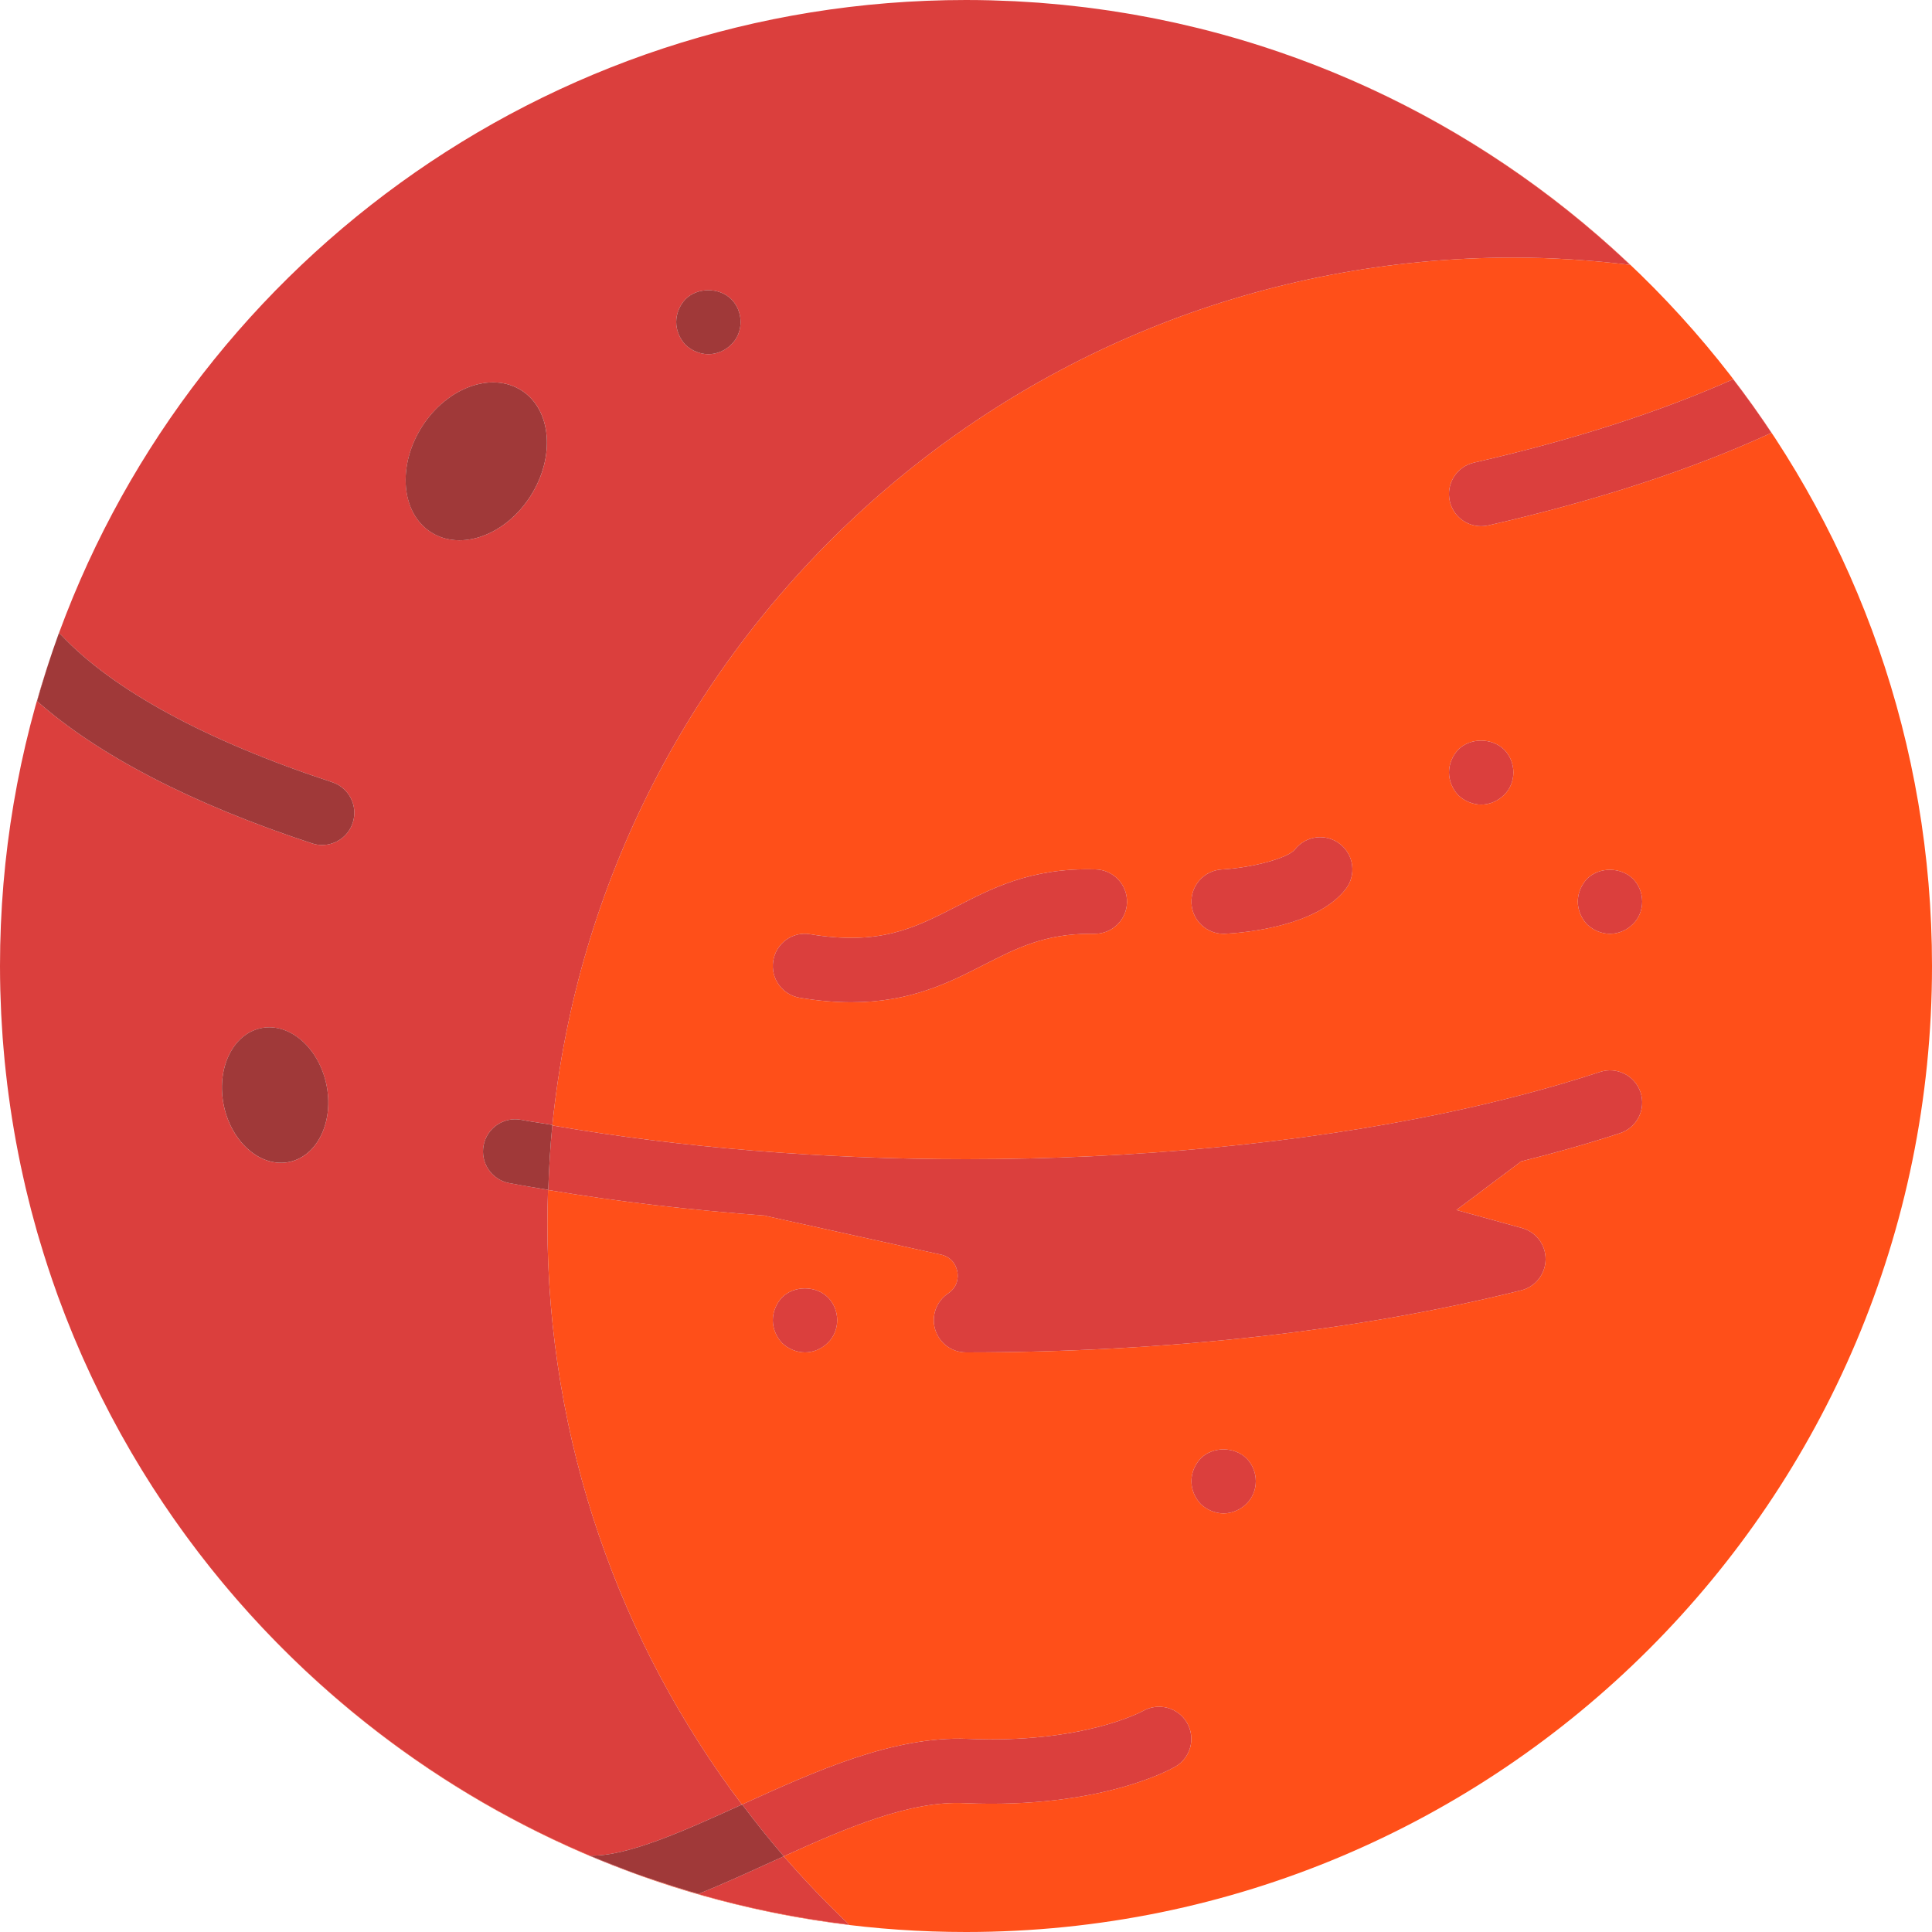
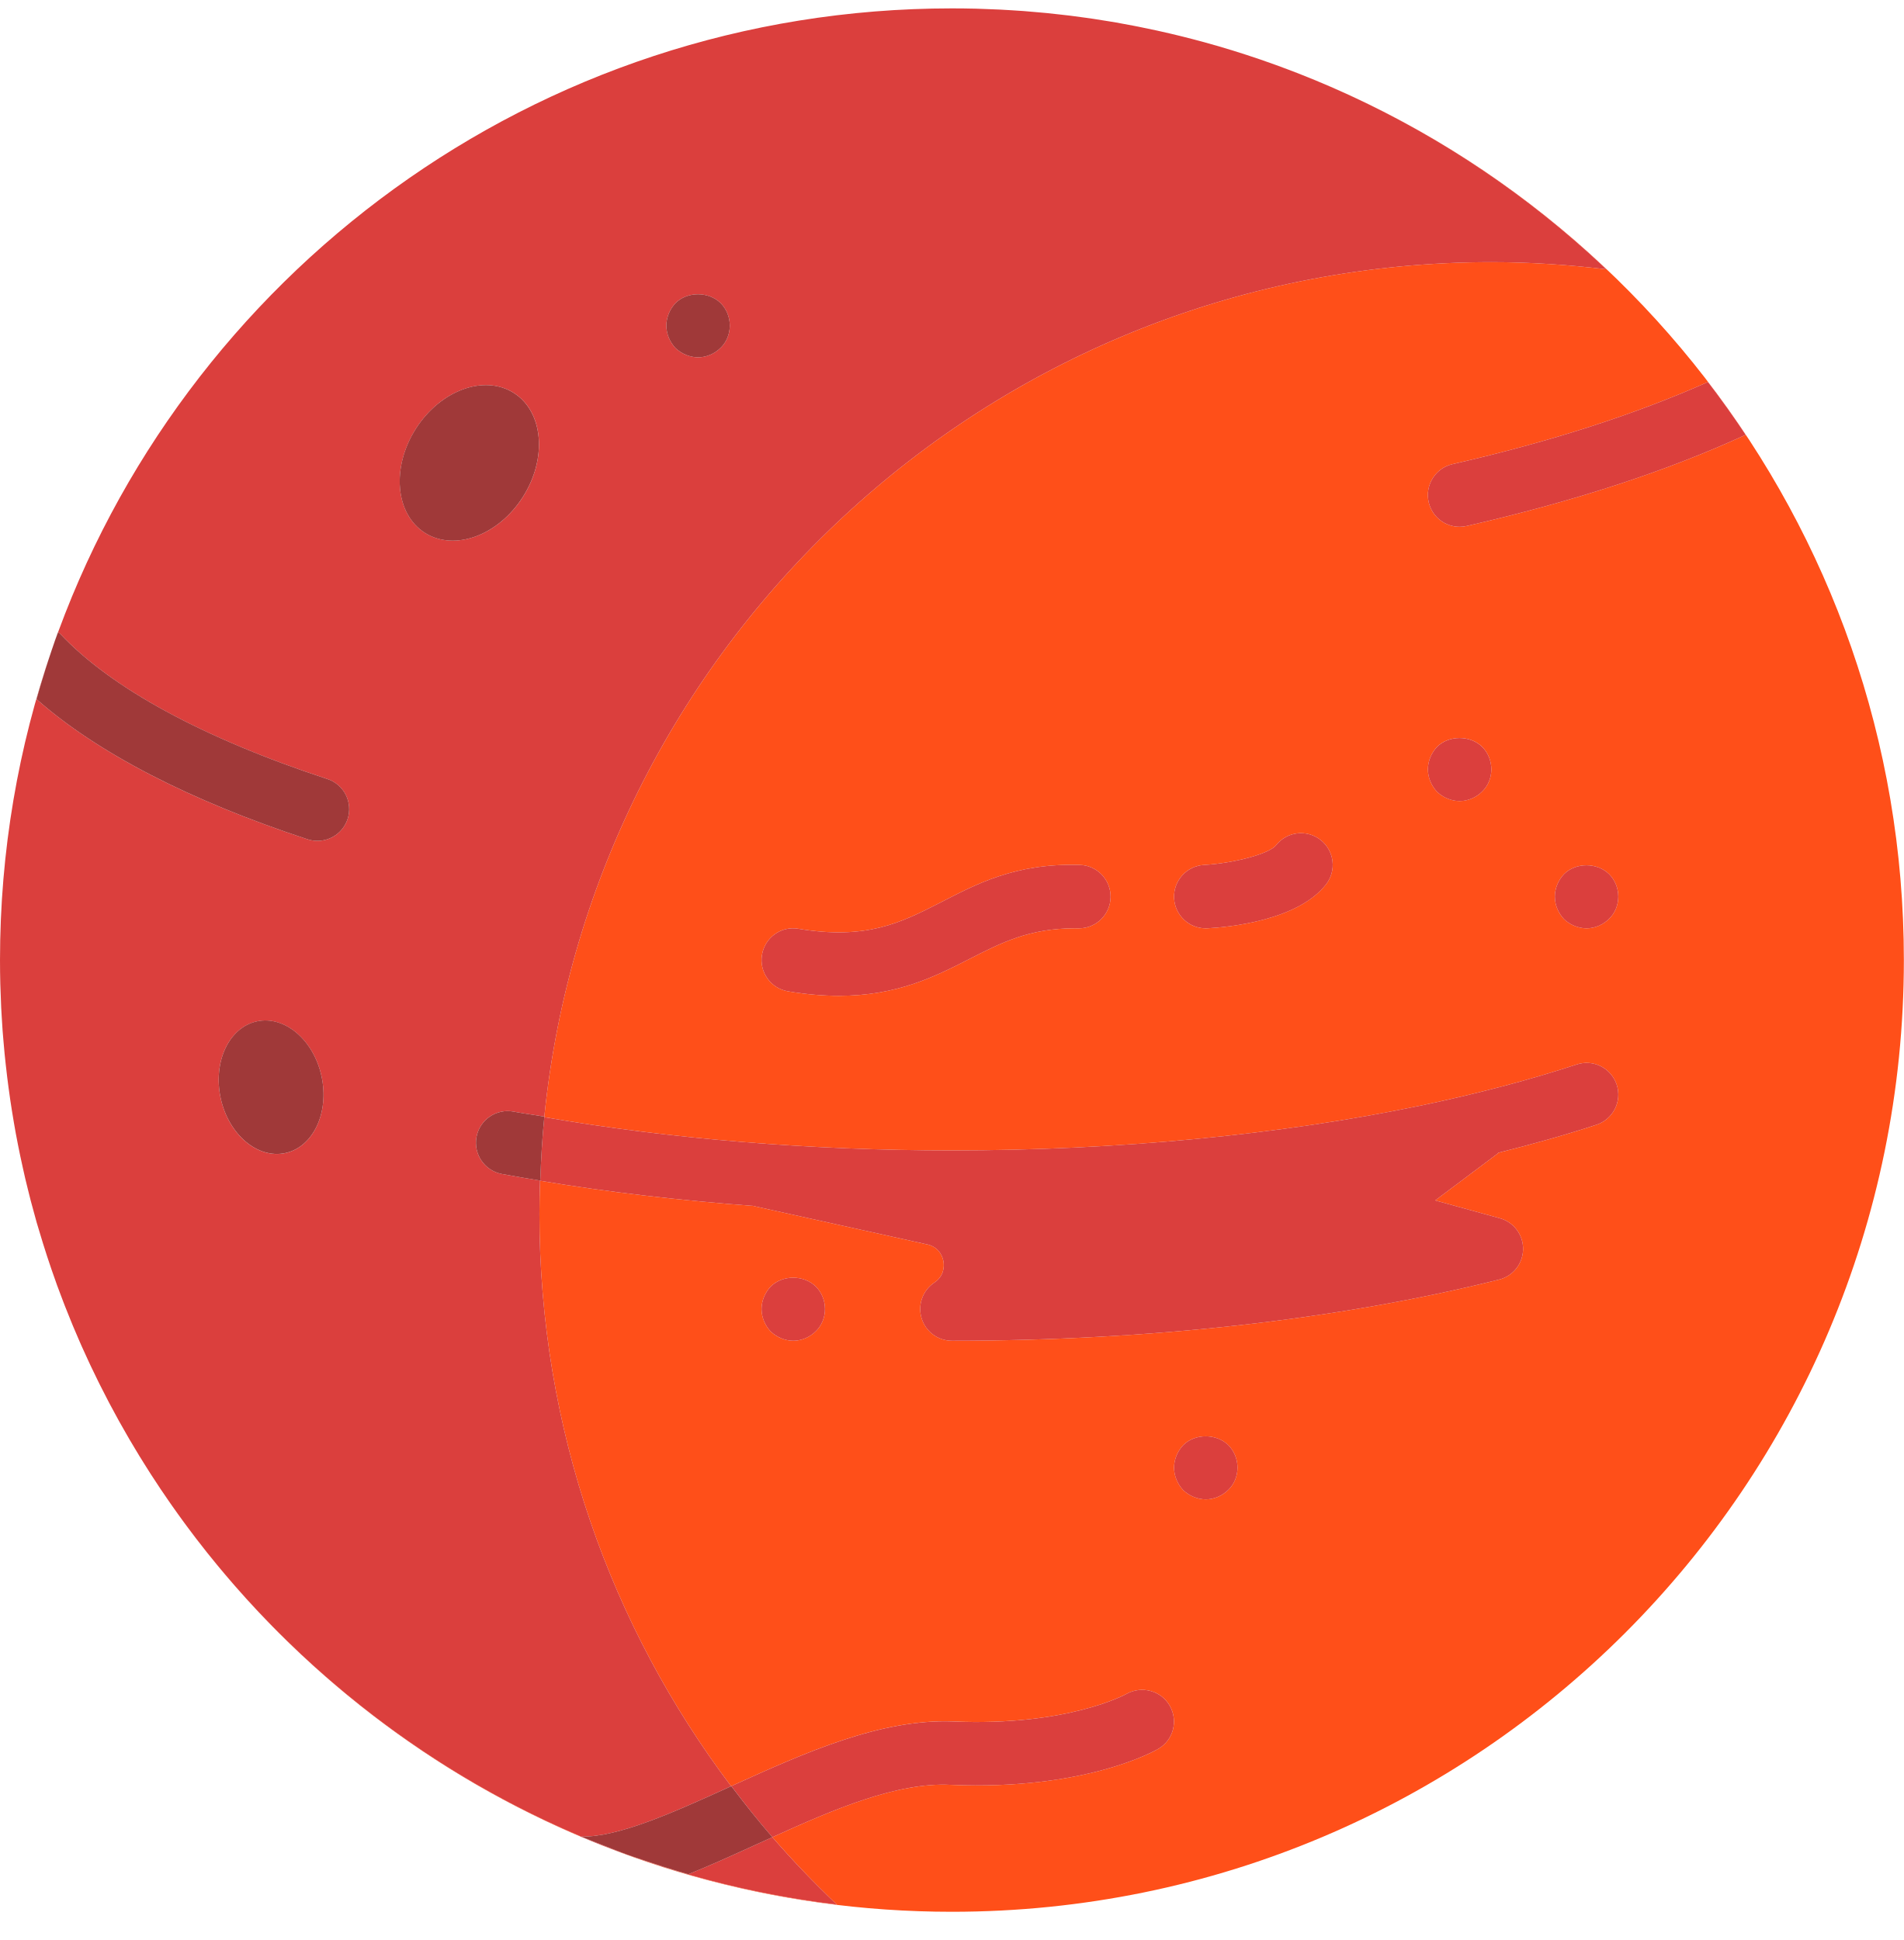
- <svg xmlns="http://www.w3.org/2000/svg" version="1.1" id="Capa_1" x="0px" y="0px" viewBox="0 0 480 480" style="enable-background:new 0 0 480 480;" xml:space="preserve">
-   <g>
-     <path style="fill:#FF4F19;" d="M24.746,346.221c-0.636-1.286-1.262-2.579-1.876-3.878C23.483,343.643,24.11,344.935,24.746,346.221   z" />
-     <path style="fill:#FF4F19;" d="M22.327,341.18c-0.588-1.263-1.168-2.53-1.735-3.804C21.158,338.651,21.739,339.917,22.327,341.18z" />
-     <path style="fill:#FF4F19;" d="M20.031,336.094c-0.549-1.254-1.093-2.512-1.621-3.777   C18.938,333.582,19.482,334.839,20.031,336.094z" />
-     <path style="fill:#FF4F19;" d="M17.864,330.98c-0.519-1.265-1.035-2.533-1.533-3.809C16.829,328.448,17.345,329.715,17.864,330.98z   " />
-     <path style="fill:#FF4F19;" d="M303.561,8.525c38.557,10.583,73.23,30.554,101.437,57.281C395.485,64.659,385.822,64,376,64   c-124.27,0-226.479,94.448-238.762,215.477h0c-0.003,0.032-0.006,0.065-0.009,0.097c-0.001,0.014-0.002,0.028-0.004,0.042   C168.915,285.105,204.253,288,240,288c41.859,0,82.789-3.922,118.367-11.344c14.039-2.938,27.203-6.406,39.141-10.328   c4.195-1.391,8.711,0.906,10.094,5.109c1.375,4.195-0.906,8.711-5.109,10.094c-7.778,2.554-16.087,4.897-24.746,7.059   c-0.101,0.083-0.148,0.205-0.254,0.285l-15.656,11.742l16.289,4.492c3.508,0.969,5.922,4.172,5.875,7.805   c-0.047,3.641-2.531,6.789-6.063,7.664C337.57,330.672,289.867,336,240,336c-3.523,0-6.633-2.305-7.656-5.68   s0.289-7.023,3.219-8.977c2.563-1.711,2.469-4.25,2.313-5.258c-0.156-1.016-0.844-3.469-3.813-4.313l-43.789-9.68   c-0.065-0.015-0.112-0.062-0.177-0.078c-18.638-1.396-36.801-3.486-53.936-6.363c-0.095,2.772-0.16,5.552-0.16,8.348   c0,54.205,18.011,104.173,48.33,144.339c18.574-8.458,37.683-17.042,56.006-16.331c28.82,1.266,43.547-6.867,43.688-6.953   c3.828-2.133,8.711-0.82,10.891,2.984c2.18,3.813,0.914,8.656-2.883,10.867c-0.734,0.438-18.305,10.547-52.367,9.086   c-13.441-0.686-29.28,6.086-44.936,13.195c0,0,0.001,0.001,0.002,0.002c-0.001,0.001-0.002,0.001-0.004,0.002   c5.148,5.928,10.579,11.605,16.276,17.003c-12.859-1.55-25.402-4.12-37.553-7.619c-0.001,0-0.003,0.001-0.004,0.002   c-0.035-0.01-0.07-0.022-0.105-0.032c-2.008-0.579-4.005-1.186-5.992-1.816c-1.236-0.389-2.461-0.801-3.688-1.208   c-0.474-0.159-0.949-0.314-1.421-0.475c-5.38-1.822-10.685-3.803-15.878-6.005c0.055,0.002,0.115-0.003,0.171-0.002   c-49.475-20.934-90.472-57.971-116.398-104.552C71.109,430.151,149.727,480,240,480c132.548,0,240-107.452,240-240   C480,129.458,405.259,36.388,303.561,8.525z M272,232c-0.258,0.016-0.68-0.008-1.023-0.008c-11.43,0-18.469,3.594-26.594,7.742   c-8.633,4.406-18.18,9.281-32.875,9.281c-3.891,0-8.133-0.344-12.82-1.125c-4.359-0.727-7.305-4.852-6.578-9.203   c0.719-4.359,4.828-7.352,9.203-6.578c17.211,2.852,25.813-1.531,35.797-6.625c8.938-4.57,18.742-9.945,35.023-9.484   c4.414,0.07,7.938,3.711,7.867,8.133C279.93,228.5,276.359,232,272,232z M334.289,220.945c-7.18,9.141-24.672,10.766-29.859,11.047   C304.281,232,304.141,232,303.992,232c-4.219,0-7.742-3.297-7.977-7.563c-0.242-4.406,3.133-8.18,7.539-8.422   c7.672-0.438,16.492-2.844,18.156-4.961c2.727-3.469,7.75-4.086,11.234-1.344C336.414,212.437,337.023,217.469,334.289,220.945z    M205.68,333.601c-1.523,1.516-3.602,2.398-5.68,2.398s-4.164-0.883-5.68-2.32c-1.445-1.523-2.32-3.602-2.32-5.68   s0.875-4.164,2.32-5.68c2.961-2.961,8.32-2.961,11.359,0c1.516,1.516,2.32,3.602,2.32,5.68S207.195,332.156,205.68,333.601z    M309.679,373.601c-1.523,1.516-3.602,2.398-5.68,2.398c-2.078,0-4.164-0.883-5.68-2.32c-1.445-1.523-2.32-3.602-2.32-5.68   s0.875-4.164,2.32-5.68c2.961-2.961,8.32-2.961,11.359,0c1.516,1.516,2.32,3.602,2.32,5.68S311.195,372.156,309.679,373.601z    M373.679,197.502c-1.523,1.516-3.602,2.398-5.68,2.398s-4.164-0.883-5.68-2.32c-1.445-1.523-2.32-3.602-2.32-5.68   s0.875-4.164,2.32-5.68c2.961-2.961,8.32-2.961,11.359,0c1.516,1.516,2.32,3.602,2.32,5.68S375.195,196.057,373.679,197.502z    M405.679,229.601c-1.523,1.516-3.602,2.398-5.68,2.398s-4.164-0.883-5.68-2.32c-1.445-1.523-2.32-3.602-2.32-5.68   s0.875-4.164,2.32-5.68c2.961-2.961,8.32-2.961,11.359,0c1.516,1.516,2.32,3.602,2.32,5.68S407.195,228.156,405.679,229.601z    M369.773,130.531c-0.602,0.141-1.195,0.203-1.789,0.203c-3.648,0-6.945-2.508-7.789-6.219c-0.984-4.305,1.703-8.594,6.016-9.578   c24.808-5.672,46.328-12.667,64.396-20.713c3.315,4.328,6.492,8.763,9.511,13.315C420.515,116.577,396.919,124.331,369.773,130.531   z" />
-     <path style="fill:#FF4F19;" d="M27.283,351.207c-0.696-1.327-1.378-2.663-2.05-4.004C25.905,348.545,26.588,349.88,27.283,351.207z   " />
-     <path style="fill:#FF4F19;" d="M29.933,356.127c-0.771-1.391-1.525-2.791-2.269-4.198   C28.407,353.336,29.163,354.736,29.933,356.127z" />
-     <path style="fill:#FF4F19;" d="M2.998,277.952c-0.143-0.898-0.281-1.798-0.414-2.7C2.717,276.154,2.855,277.054,2.998,277.952z" />
-     <path style="fill:#FF4F19;" d="M275.665,2.641c1.355,0.202,2.703,0.423,4.05,0.648C278.367,3.065,277.019,2.843,275.665,2.641z" />
-     <path style="fill:#FF4F19;" d="M281.394,3.568c1.446,0.252,2.885,0.522,4.322,0.8C284.279,4.091,282.84,3.819,281.394,3.568z" />
-     <path style="fill:#FF4F19;" d="M0.435,254.289c-0.047-0.793-0.101-1.583-0.14-2.378C0.334,252.706,0.389,253.496,0.435,254.289z" />
-     <path style="fill:#FF4F19;" d="M0.146,247.974c-0.022-0.667-0.054-1.332-0.07-2.001C0.092,246.641,0.124,247.306,0.146,247.974z" />
-     <path style="fill:#FF4F19;" d="M269.87,1.849c1.265,0.157,2.523,0.334,3.782,0.511C272.393,2.183,271.135,2.006,269.87,1.849z" />
-     <path style="fill:#FF4F19;" d="M246.08,0.077c0.765,0.019,1.525,0.058,2.288,0.084C247.605,0.135,246.845,0.096,246.08,0.077z" />
-     <path style="fill:#FF4F19;" d="M252.11,0.303c0.956,0.048,1.907,0.116,2.86,0.175C254.017,0.42,253.067,0.351,252.11,0.303z" />
-     <path style="fill:#FF4F19;" d="M287.051,4.623c1.539,0.306,3.071,0.631,4.599,0.967C290.121,5.255,288.589,4.929,287.051,4.623z" />
-     <path style="fill:#FF4F19;" d="M292.635,5.805c1.633,0.366,3.259,0.75,4.879,1.149C295.894,6.556,294.269,6.17,292.635,5.805z" />
-     <path style="fill:#FF4F19;" d="M298.142,7.107c1.735,0.432,3.462,0.883,5.182,1.353C301.604,7.991,299.877,7.539,298.142,7.107z" />
-     <path style="fill:#FF4F19;" d="M2.149,272.147c-0.119-0.886-0.236-1.772-0.345-2.66C1.914,270.375,2.031,271.261,2.149,272.147z" />
-     <path style="fill:#FF4F19;" d="M1.438,266.279c-0.095-0.869-0.191-1.737-0.276-2.609C1.247,264.542,1.343,265.41,1.438,266.279z" />
-     <path style="fill:#FF4F19;" d="M0.866,260.34c-0.071-0.843-0.146-1.684-0.208-2.529C0.72,258.656,0.796,259.498,0.866,260.34z" />
-     <path style="fill:#FF4F19;" d="M258.089,0.676c1.073,0.08,2.141,0.181,3.21,0.276C260.23,0.857,259.162,0.756,258.089,0.676z" />
-     <path style="fill:#FF4F19;" d="M7.731,300.627c-0.249-0.956-0.482-1.918-0.72-2.879C7.249,298.709,7.482,299.671,7.731,300.627z" />
-     <path style="fill:#FF4F19;" d="M15.854,325.916c-0.506-1.318-1.009-2.638-1.492-3.967   C14.845,323.278,15.348,324.597,15.854,325.916z" />
-     <path style="fill:#FF4F19;" d="M9.241,306.163c-0.29-1.011-0.56-2.031-0.837-3.047C8.681,304.133,8.952,305.152,9.241,306.163z" />
-     <path style="fill:#FF4F19;" d="M6.349,295.035c-0.219-0.931-0.424-1.867-0.632-2.802C5.925,293.168,6.131,294.104,6.349,295.035z" />
-     <path style="fill:#FF4F19;" d="M14.108,321.229c-1.555-4.322-2.983-8.703-4.293-13.136   C11.125,312.525,12.554,316.907,14.108,321.229z" />
-     <path style="fill:#FF4F19;" d="M5.1,289.396c-0.192-0.919-0.375-1.842-0.557-2.764C4.725,287.555,4.907,288.477,5.1,289.396z" />
-     <path style="fill:#FF4F19;" d="M3.981,283.7c-0.167-0.907-0.327-1.817-0.483-2.728C3.655,281.883,3.815,282.792,3.981,283.7z" />
-     <path style="fill:#FF4F19;" d="M264.01,1.192c1.172,0.117,2.338,0.254,3.506,0.387C266.348,1.446,265.182,1.309,264.01,1.192z" />
-     <path style="fill:#DB3F3D;" d="M146.532,461.038c-0.055-0.001-0.116,0.004-0.171,0.002c5.193,2.203,10.499,4.183,15.878,6.005   c0.472,0.162,0.948,0.317,1.421,0.475c1.227,0.407,2.452,0.819,3.688,1.208c1.986,0.63,3.983,1.236,5.992,1.816   c0.035,0.01,0.07,0.022,0.105,0.032c0.001,0,0.003-0.001,0.004-0.002c12.15,3.499,24.694,6.069,37.553,7.619   c-5.697-5.398-11.128-11.075-16.276-17.003c-1.46,0.663-2.921,1.326-4.375,1.989c-5.725,2.606-11.35,5.158-16.817,7.36   c-0.763-0.219-1.527-0.437-2.288-0.663c-2.699-0.804-5.369-1.67-8.03-2.559c-1.713-0.578-3.439-1.131-5.135-1.747   c-1.86-0.668-3.681-1.418-5.519-2.133c-2.014-0.789-4.034-1.565-6.021-2.406c9.272,0.228,23.412-6.149,37.177-12.414   c0.22-0.1,0.441-0.2,0.662-0.3c3.32,4.398,6.74,8.715,10.348,12.87c15.656-7.109,31.495-13.881,44.936-13.195   c34.063,1.461,51.633-8.648,52.367-9.086c3.797-2.211,5.063-7.055,2.883-10.867c-2.18-3.805-7.063-5.117-10.891-2.984   c-0.141,0.086-14.867,8.219-43.688,6.953c-18.323-0.711-37.432,7.873-56.006,16.331C154.011,408.173,136,358.205,136,304   c0-2.796,0.065-5.575,0.16-8.348c17.136,2.878,35.298,4.968,53.936,6.363c0.065,0.016,0.111,0.063,0.177,0.078l43.789,9.68   c2.969,0.844,3.656,3.297,3.813,4.313c0.156,1.008,0.25,3.547-2.313,5.258c-2.93,1.953-4.242,5.602-3.219,8.977   S236.476,336,240,336c49.867,0,97.57-5.328,137.937-15.422c3.531-0.875,6.016-4.023,6.063-7.664   c0.047-3.633-2.367-6.836-5.875-7.805l-16.289-4.492l15.656-11.742c0.106-0.08,0.153-0.201,0.254-0.285   c8.658-2.162,16.968-4.505,24.746-7.059c4.203-1.383,6.484-5.898,5.109-10.094c-1.383-4.203-5.898-6.5-10.094-5.109   c-11.938,3.922-25.102,7.391-39.141,10.328C322.789,284.078,281.859,288,240,288c-35.747,0-71.085-2.895-102.775-8.384   c0.001-0.014,0.002-0.028,0.004-0.042c-0.534,5.292-0.831,10.651-1.017,16.039c-3.252-0.546-6.532-1.072-9.705-1.676   c-4.344-0.828-7.195-5.016-6.367-9.352c0.82-4.344,5.008-7.188,9.352-6.367c2.503,0.477,5.193,0.816,7.745,1.259   C149.521,158.448,251.73,64,376,64c9.822,0,19.485,0.659,28.998,1.806C376.79,39.079,342.118,19.108,303.561,8.525   c-0.079-0.022-0.158-0.043-0.237-0.064c-1.719-0.47-3.447-0.921-5.182-1.353c-0.208-0.052-0.418-0.102-0.627-0.153   c-1.62-0.399-3.246-0.783-4.879-1.149c-0.328-0.074-0.658-0.143-0.986-0.215c-1.528-0.336-3.06-0.66-4.599-0.967   c-0.444-0.088-0.89-0.17-1.334-0.256c-1.437-0.278-2.876-0.548-4.322-0.8c-0.558-0.097-1.12-0.185-1.679-0.278   c-1.347-0.225-2.696-0.446-4.05-0.648c-0.669-0.1-1.342-0.187-2.013-0.282c-1.259-0.177-2.517-0.354-3.782-0.511   c-0.782-0.097-1.57-0.179-2.354-0.269c-1.167-0.134-2.333-0.271-3.506-0.387c-0.901-0.09-1.807-0.161-2.71-0.241   c-1.069-0.094-2.137-0.195-3.21-0.276c-1.036-0.077-2.079-0.134-3.119-0.198c-0.953-0.059-1.904-0.128-2.86-0.175   c-1.244-0.062-2.494-0.099-3.743-0.142c-0.763-0.026-1.523-0.065-2.288-0.084C244.059,0.027,242.033,0,240,0   C134.986,0,45.739,67.453,13.186,161.39c0.463-1.356,0.939-2.706,1.431-4.048c0.176,0.157,0.398,0.225,0.563,0.4   c12.797,13.672,36.086,26.328,67.344,36.594c4.203,1.383,6.484,5.898,5.109,10.094c-1.109,3.375-4.234,5.508-7.602,5.508   c-0.828,0-1.664-0.125-2.492-0.398c-29.783-9.778-53.172-21.912-68.33-35.342c1.216-4.272,2.51-8.51,3.935-12.688   C4.635,186.105,0,212.51,0,240c0,1.997,0.027,3.987,0.076,5.973c0.016,0.669,0.049,1.334,0.07,2.001   c0.043,1.314,0.086,2.628,0.15,3.937c0.039,0.795,0.093,1.585,0.14,2.378c0.069,1.176,0.137,2.351,0.223,3.522   c0.062,0.845,0.137,1.686,0.208,2.529c0.094,1.112,0.187,2.223,0.296,3.33c0.085,0.872,0.181,1.74,0.276,2.609   c0.117,1.071,0.236,2.141,0.367,3.208c0.109,0.889,0.226,1.775,0.345,2.66c0.139,1.037,0.282,2.072,0.434,3.105   c0.133,0.902,0.271,1.802,0.414,2.7c0.16,1.009,0.327,2.015,0.5,3.02c0.157,0.911,0.316,1.821,0.483,2.728   c0.18,0.98,0.37,1.956,0.562,2.932c0.182,0.923,0.364,1.845,0.557,2.764c0.198,0.948,0.408,1.893,0.618,2.837   c0.208,0.935,0.413,1.871,0.632,2.802c0.213,0.907,0.439,1.81,0.662,2.713c0.237,0.961,0.471,1.923,0.72,2.879   c0.217,0.833,0.448,1.66,0.674,2.489c0.277,1.017,0.547,2.036,0.837,3.047c0.185,0.646,0.384,1.286,0.574,1.929   c1.31,4.433,2.738,8.815,4.293,13.136c0.086,0.239,0.167,0.481,0.254,0.72c0.483,1.329,0.986,2.649,1.492,3.967   c0.16,0.418,0.315,0.839,0.477,1.255c0.498,1.276,1.014,2.544,1.533,3.809c0.183,0.445,0.361,0.892,0.546,1.336   c0.528,1.266,1.072,2.523,1.621,3.777c0.187,0.427,0.371,0.856,0.561,1.283c0.567,1.274,1.147,2.541,1.735,3.804   c0.181,0.388,0.36,0.776,0.543,1.163c0.614,1.299,1.24,2.592,1.876,3.878c0.162,0.327,0.324,0.655,0.488,0.981   c0.671,1.342,1.354,2.677,2.05,4.004c0.126,0.241,0.254,0.481,0.381,0.722c0.744,1.407,1.499,2.808,2.269,4.198   c0.067,0.12,0.134,0.239,0.201,0.359C56.061,403.068,97.058,440.104,146.532,461.038z M170.32,74.32   c2.961-2.961,8.32-2.961,11.359,0c1.516,1.516,2.32,3.602,2.32,5.68s-0.805,4.156-2.32,5.602C180.156,87.117,178.078,88,176,88   s-4.164-0.883-5.68-2.32C168.875,84.156,168,82.078,168,80S168.875,75.836,170.32,74.32z M104.835,106.028   c6.196-9.737,17.263-13.784,24.718-9.04c7.455,4.744,8.476,16.483,2.28,26.22s-17.262,13.784-24.718,9.04   S98.639,115.765,104.835,106.028z M55.635,274.818c-1.982-9.17,2.103-17.834,9.124-19.352c7.021-1.518,14.32,4.686,16.302,13.856   s-2.103,17.834-9.124,19.352C64.916,290.191,57.617,283.987,55.635,274.818z" />
-     <path style="fill:#DB3F3D;" d="M272.133,216c-16.281-0.461-26.086,4.914-35.023,9.484c-9.984,5.094-18.586,9.477-35.797,6.625   c-4.375-0.773-8.484,2.219-9.203,6.578c-0.727,4.352,2.219,8.477,6.578,9.203c4.688,0.781,8.93,1.125,12.82,1.125   c14.695,0,24.242-4.875,32.875-9.281c8.125-4.148,15.164-7.742,26.594-7.742c0.344,0,0.766,0.023,1.023,0.008   c4.359,0,7.93-3.5,8-7.867C280.07,219.711,276.547,216.07,272.133,216z" />
-     <path style="fill:#DB3F3D;" d="M332.945,209.711c-3.484-2.742-8.508-2.125-11.234,1.344c-1.664,2.117-10.484,4.523-18.156,4.961   c-4.406,0.242-7.781,4.016-7.539,8.422c0.234,4.266,3.758,7.563,7.977,7.563c0.148,0,0.289,0,0.438-0.008   c5.187-0.281,22.68-1.906,29.859-11.047C337.023,217.469,336.414,212.437,332.945,209.711z" />
-     <ellipse transform="matrix(-0.5369 0.8437 -0.8437 -0.5369 278.5632 76.3195)" style="fill:#A03939;" cx="118.334" cy="114.618" rx="20.897" ry="16" />
-     <ellipse transform="matrix(0.9774 -0.2113 0.2113 0.9774 -55.9416 20.5831)" style="fill:#A03939;" cx="68.348" cy="272.069" rx="13.006" ry="16.987" />
-     <path style="fill:#A03939;" d="M176,88c2.078,0,4.156-0.883,5.68-2.398C183.195,84.156,184,82.078,184,80s-0.805-4.164-2.32-5.68   c-3.039-2.961-8.398-2.961-11.359,0C168.875,75.836,168,77.922,168,80s0.875,4.156,2.32,5.68C171.836,87.117,173.922,88,176,88z" />
-     <path style="fill:#DB3F3D;" d="M362.32,186.221c-1.445,1.516-2.32,3.602-2.32,5.68s0.875,4.156,2.32,5.68   c1.516,1.438,3.602,2.32,5.68,2.32s4.156-0.883,5.68-2.398c1.516-1.445,2.32-3.523,2.32-5.602s-0.805-4.164-2.32-5.68   C370.64,183.26,365.281,183.26,362.32,186.221z" />
-     <path style="fill:#DB3F3D;" d="M394.32,218.32c-1.445,1.516-2.32,3.602-2.32,5.68s0.875,4.156,2.32,5.68   c1.516,1.438,3.602,2.32,5.68,2.32s4.156-0.883,5.68-2.398c1.516-1.445,2.32-3.523,2.32-5.602s-0.805-4.164-2.32-5.68   C402.64,215.359,397.281,215.359,394.32,218.32z" />
-     <path style="fill:#DB3F3D;" d="M194.32,322.32c-1.445,1.516-2.32,3.602-2.32,5.68s0.875,4.156,2.32,5.68   c1.516,1.438,3.602,2.32,5.68,2.32s4.156-0.883,5.68-2.398c1.516-1.445,2.32-3.523,2.32-5.602s-0.805-4.164-2.32-5.68   C202.641,319.359,197.281,319.359,194.32,322.32z" />
-     <path style="fill:#DB3F3D;" d="M298.32,362.32c-1.445,1.516-2.32,3.602-2.32,5.68s0.875,4.156,2.32,5.68   c1.516,1.438,3.602,2.32,5.68,2.32c2.078,0,4.156-0.883,5.68-2.398c1.516-1.445,2.32-3.523,2.32-5.602s-0.805-4.164-2.32-5.68   C306.64,359.359,301.281,359.359,298.32,362.32z" />
-     <path style="fill:#A03939;" d="M120.141,284.586c-0.828,4.336,2.023,8.523,6.367,9.352c3.173,0.604,6.453,1.13,9.705,1.676   c0.185-5.388,0.482-10.747,1.017-16.039c0.003-0.032,0.005-0.065,0.009-0.097h0c-2.552-0.443-5.243-0.782-7.745-1.259   C125.148,277.398,120.961,280.242,120.141,284.586z" />
-     <path style="fill:#A03939;" d="M77.539,209.539c0.828,0.273,1.664,0.398,2.492,0.398c3.367,0,6.492-2.133,7.602-5.508   c1.375-4.195-0.906-8.711-5.109-10.094c-31.258-10.266-54.547-22.922-67.344-36.594c-0.164-0.175-0.387-0.243-0.563-0.4   c-0.492,1.342-0.968,2.692-1.431,4.048c-0.014,0.04-0.028,0.079-0.042,0.119c-1.425,4.178-2.719,8.417-3.935,12.688   C24.367,187.627,47.756,199.761,77.539,209.539z" />
-     <path style="fill:#A03939;" d="M184.38,448.317c-0.22,0.1-0.442,0.2-0.662,0.3c-13.765,6.265-27.904,12.642-37.177,12.414   c1.987,0.841,4.007,1.618,6.021,2.406c1.838,0.714,3.659,1.464,5.519,2.133c1.696,0.616,3.421,1.169,5.135,1.747   c2.661,0.889,5.331,1.755,8.03,2.559c0.76,0.227,1.524,0.444,2.288,0.663c5.467-2.202,11.092-4.754,16.817-7.36   c1.454-0.663,2.915-1.326,4.375-1.989c0.001-0.001,0.002-0.001,0.004-0.002c-0.001-0.001-0.001-0.001-0.001-0.001   C191.121,457.032,187.7,452.715,184.38,448.317z" />
-     <path style="fill:#DB3F3D;" d="M430.607,94.224c-18.068,8.047-39.588,15.041-64.396,20.713c-4.313,0.984-7,5.273-6.016,9.578   c0.844,3.711,4.141,6.219,7.789,6.219c0.594,0,1.188-0.063,1.789-0.203c27.146-6.2,50.742-13.954,70.345-22.992   C437.098,102.987,433.922,98.552,430.607,94.224z" />
+ <svg xmlns="http://www.w3.org/2000/svg" width="52" height="53" viewBox="0 0 52 53" fill="none">
+   <g id="mars">
+     <path id="Vector" d="M2.681 37.736C2.612 37.597 2.544 37.457 2.478 37.316C2.544 37.457 2.612 37.597 2.681 37.736Z" fill="#FF4F19" />
+     <path id="Vector_2" d="M2.419 37.19C2.355 37.053 2.292 36.916 2.231 36.778C2.292 36.916 2.355 37.053 2.419 37.19Z" fill="#FF4F19" />
+     <path id="Vector_3" d="M2.17 36.639C2.111 36.503 2.052 36.367 1.994 36.23C2.052 36.367 2.111 36.503 2.17 36.639Z" fill="#FF4F19" />
+     <path id="Vector_4" d="M1.935 36.085C1.879 35.948 1.823 35.81 1.769 35.672C1.823 35.811 1.879 35.948 1.935 36.085Z" fill="#FF4F19" />
+     <path id="Vector_5" d="M32.886 1.152C37.063 2.299 40.819 4.462 43.875 7.358C42.844 7.233 41.797 7.162 40.733 7.162C27.271 7.162 16.198 17.394 14.867 30.505C14.867 30.509 14.867 30.512 14.867 30.516C14.866 30.517 14.866 30.519 14.866 30.52C18.299 31.115 22.128 31.429 26 31.429C30.535 31.429 34.969 31.004 38.823 30.2C40.344 29.881 41.77 29.506 43.063 29.081C43.518 28.93 44.007 29.179 44.157 29.634C44.306 30.089 44.059 30.578 43.603 30.728C42.761 31.005 41.861 31.258 40.923 31.493C40.912 31.502 40.907 31.515 40.895 31.523L39.199 32.795L40.964 33.282C41.344 33.387 41.605 33.734 41.6 34.128C41.595 34.522 41.326 34.863 40.943 34.958C36.57 36.051 31.402 36.629 26 36.629C25.618 36.629 25.282 36.379 25.171 36.013C25.06 35.648 25.202 35.252 25.519 35.041C25.797 34.855 25.787 34.58 25.77 34.471C25.753 34.361 25.678 34.095 25.357 34.004L20.613 32.955C20.606 32.954 20.601 32.949 20.594 32.947C18.575 32.796 16.607 32.569 14.751 32.258C14.741 32.558 14.733 32.859 14.733 33.162C14.733 39.034 16.685 44.447 19.969 48.799C21.981 47.882 24.052 46.952 26.037 47.029C29.159 47.167 30.754 46.285 30.769 46.276C31.184 46.045 31.713 46.187 31.949 46.599C32.185 47.013 32.048 47.537 31.637 47.777C31.558 47.824 29.654 48.919 25.964 48.761C24.508 48.687 22.792 49.42 21.096 50.191C21.096 50.191 21.096 50.191 21.096 50.191C21.096 50.191 21.096 50.191 21.096 50.191C21.653 50.833 22.242 51.448 22.859 52.033C21.466 51.865 20.107 51.587 18.791 51.208C18.791 51.208 18.79 51.208 18.79 51.208C18.786 51.207 18.783 51.205 18.779 51.204C18.561 51.142 18.345 51.076 18.13 51.008C17.996 50.965 17.863 50.921 17.73 50.877C17.679 50.859 17.627 50.843 17.576 50.825C16.993 50.628 16.419 50.413 15.856 50.175C15.862 50.175 15.868 50.174 15.875 50.174C10.515 47.907 6.073 43.894 3.265 38.848C7.704 46.828 16.221 52.229 26 52.229C40.359 52.229 52 40.588 52 26.229C52 14.253 43.903 4.171 32.886 1.152ZM29.467 25.362C29.439 25.364 29.393 25.361 29.356 25.361C28.118 25.361 27.355 25.75 26.475 26.2C25.54 26.677 24.505 27.205 22.913 27.205C22.492 27.205 22.032 27.168 21.525 27.083C21.052 27.005 20.733 26.558 20.812 26.086C20.89 25.614 21.335 25.29 21.809 25.374C23.674 25.683 24.605 25.208 25.687 24.656C26.655 24.161 27.717 23.579 29.481 23.629C29.959 23.636 30.341 24.031 30.333 24.51C30.326 24.983 29.939 25.362 29.467 25.362ZM36.215 24.164C35.437 25.155 33.542 25.331 32.98 25.361C32.964 25.362 32.949 25.362 32.932 25.362C32.475 25.362 32.094 25.005 32.068 24.543C32.042 24.065 32.408 23.657 32.885 23.63C33.716 23.583 34.672 23.322 34.852 23.093C35.147 22.717 35.692 22.65 36.069 22.947C36.445 23.243 36.511 23.788 36.215 24.164ZM22.282 36.369C22.117 36.533 21.892 36.629 21.667 36.629C21.442 36.629 21.216 36.533 21.051 36.377C20.895 36.212 20.8 35.987 20.8 35.762C20.8 35.537 20.895 35.311 21.051 35.147C21.372 34.826 21.953 34.826 22.282 35.147C22.446 35.311 22.533 35.537 22.533 35.762C22.533 35.987 22.446 36.212 22.282 36.369ZM33.549 40.702C33.384 40.866 33.158 40.962 32.933 40.962C32.708 40.962 32.482 40.866 32.318 40.711C32.161 40.546 32.067 40.32 32.067 40.095C32.067 39.87 32.161 39.644 32.318 39.48C32.639 39.159 33.219 39.159 33.548 39.48C33.713 39.644 33.8 39.87 33.8 40.095C33.8 40.32 33.713 40.546 33.549 40.702ZM40.482 21.625C40.317 21.789 40.092 21.884 39.867 21.884C39.642 21.884 39.416 21.789 39.251 21.633C39.095 21.468 39 21.243 39 21.018C39 20.793 39.095 20.567 39.251 20.402C39.572 20.082 40.153 20.082 40.482 20.402C40.646 20.567 40.733 20.793 40.733 21.018C40.733 21.243 40.646 21.468 40.482 21.625ZM43.949 25.102C43.784 25.266 43.558 25.362 43.333 25.362C43.108 25.362 42.882 25.266 42.718 25.111C42.561 24.946 42.467 24.72 42.467 24.495C42.467 24.27 42.561 24.044 42.718 23.88C43.039 23.559 43.619 23.559 43.949 23.88C44.113 24.044 44.2 24.27 44.2 24.495C44.2 24.72 44.113 24.946 43.949 25.102ZM40.059 14.37C39.994 14.385 39.929 14.392 39.865 14.392C39.47 14.392 39.113 14.12 39.021 13.718C38.915 13.251 39.206 12.787 39.673 12.68C42.361 12.066 44.692 11.308 46.649 10.436C47.008 10.905 47.352 11.386 47.679 11.879C45.556 12.858 43 13.698 40.059 14.37Z" fill="#FF4F19" />
+     <path id="Vector_6" d="M2.956 38.276C2.88 38.132 2.806 37.988 2.734 37.842C2.806 37.988 2.88 38.132 2.956 38.276Z" fill="#FF4F19" />
+     <path id="Vector_7" d="M3.243 38.809C3.159 38.658 3.078 38.507 2.997 38.354C3.077 38.507 3.159 38.658 3.243 38.809Z" fill="#FF4F19" />
+     <path id="Vector_8" d="M0.325 30.34C0.309 30.243 0.294 30.145 0.28 30.048C0.294 30.145 0.309 30.243 0.325 30.34Z" fill="#FF4F19" />
+     <path id="Vector_9" d="M29.864 0.515C30.011 0.537 30.157 0.561 30.302 0.585C30.157 0.561 30.01 0.537 29.864 0.515Z" fill="#FF4F19" />
+     <path id="Vector_10" d="M30.484 0.615C30.641 0.643 30.797 0.672 30.953 0.702C30.797 0.672 30.641 0.642 30.484 0.615Z" fill="#FF4F19" />
+     <path id="Vector_11" d="M0.047 27.777C0.042 27.691 0.036 27.605 0.032 27.519C0.036 27.605 0.042 27.691 0.047 27.777Z" fill="#FF4F19" />
+     <path id="Vector_12" d="M0.016 27.093C0.014 27.02 0.01 26.948 0.008 26.876C0.01 26.948 0.014 27.02 0.016 27.093Z" fill="#FF4F19" />
+     <path id="Vector_13" d="M29.236 0.429C29.373 0.446 29.509 0.465 29.646 0.484C29.509 0.465 29.373 0.446 29.236 0.429Z" fill="#FF4F19" />
+     <path id="Vector_14" d="M26.659 0.237C26.742 0.239 26.824 0.243 26.907 0.246C26.824 0.243 26.742 0.239 26.659 0.237Z" fill="#FF4F19" />
+     <path id="Vector_15" d="M27.312 0.262C27.416 0.267 27.519 0.274 27.622 0.281C27.519 0.274 27.416 0.267 27.312 0.262Z" fill="#FF4F19" />
+     <path id="Vector_16" d="M31.097 0.73C31.264 0.763 31.43 0.798 31.596 0.834C31.43 0.798 31.264 0.763 31.097 0.73Z" fill="#FF4F19" />
+     <path id="Vector_17" d="M31.702 0.858C31.879 0.897 32.055 0.939 32.231 0.982C32.055 0.939 31.879 0.897 31.702 0.858Z" fill="#FF4F19" />
+     <path id="Vector_18" d="M32.299 0.999C32.487 1.045 32.674 1.094 32.86 1.145C32.674 1.094 32.487 1.045 32.299 0.999Z" fill="#FF4F19" />
+     <path id="Vector_19" d="M0.233 29.711C0.22 29.615 0.207 29.519 0.195 29.423C0.207 29.519 0.22 29.615 0.233 29.711Z" fill="#FF4F19" />
+     <path id="Vector_20" d="M0.156 29.076C0.146 28.981 0.135 28.887 0.126 28.793C0.135 28.887 0.146 28.981 0.156 29.076Z" fill="#FF4F19" />
+     <path id="Vector_21" d="M0.094 28.432C0.086 28.341 0.078 28.25 0.071 28.158C0.078 28.25 0.086 28.341 0.094 28.432Z" fill="#FF4F19" />
+     <path id="Vector_22" d="M27.96 0.302C28.076 0.311 28.192 0.322 28.308 0.332C28.192 0.322 28.076 0.311 27.96 0.302Z" fill="#FF4F19" />
+     <path id="Vector_23" d="M0.838 32.797C0.811 32.693 0.785 32.589 0.76 32.485C0.785 32.589 0.811 32.693 0.838 32.797Z" fill="#FF4F19" />
+     <path id="Vector_24" d="M1.718 35.536C1.663 35.394 1.608 35.251 1.556 35.106C1.608 35.251 1.663 35.393 1.718 35.536Z" fill="#FF4F19" />
+     <path id="Vector_25" d="M1.001 33.396C0.97 33.287 0.941 33.176 0.91 33.066C0.941 33.176 0.97 33.287 1.001 33.396Z" fill="#FF4F19" />
+     <path id="Vector_26" d="M0.688 32.191C0.664 32.09 0.642 31.989 0.619 31.887C0.642 31.989 0.664 32.09 0.688 32.191Z" fill="#FF4F19" />
+     <path id="Vector_27" d="M1.528 35.029C1.36 34.56 1.205 34.086 1.063 33.605C1.205 34.086 1.36 34.56 1.528 35.029Z" fill="#FF4F19" />
+     <path id="Vector_28" d="M0.553 31.58C0.532 31.48 0.512 31.38 0.492 31.28C0.512 31.381 0.532 31.48 0.553 31.58Z" fill="#FF4F19" />
+     <path id="Vector_29" d="M0.431 30.963C0.413 30.865 0.396 30.766 0.379 30.667C0.396 30.766 0.413 30.864 0.431 30.963Z" fill="#FF4F19" />
+     <path id="Vector_30" d="M28.601 0.358C28.728 0.37 28.854 0.385 28.981 0.4C28.854 0.385 28.728 0.37 28.601 0.358Z" fill="#FF4F19" />
+     <path id="Vector_31" d="M15.874 50.175C15.868 50.174 15.862 50.175 15.856 50.175C16.418 50.413 16.993 50.628 17.576 50.825C17.627 50.843 17.679 50.86 17.73 50.877C17.863 50.921 17.995 50.965 18.129 51.008C18.345 51.076 18.561 51.142 18.779 51.204C18.782 51.205 18.786 51.207 18.79 51.208C18.79 51.208 18.79 51.208 18.79 51.208C20.107 51.587 21.466 51.865 22.859 52.033C22.241 51.448 21.653 50.833 21.095 50.191C20.937 50.263 20.779 50.335 20.621 50.406C20.001 50.689 19.392 50.965 18.8 51.204C18.717 51.18 18.634 51.156 18.552 51.132C18.259 51.045 17.97 50.951 17.682 50.855C17.496 50.792 17.309 50.732 17.125 50.665C16.924 50.593 16.727 50.512 16.528 50.434C16.309 50.349 16.091 50.265 15.875 50.174C16.88 50.198 18.412 49.508 19.903 48.829C19.927 48.818 19.951 48.807 19.975 48.796C20.334 49.273 20.705 49.74 21.096 50.191C22.792 49.42 24.508 48.687 25.964 48.761C29.654 48.919 31.557 47.824 31.637 47.777C32.048 47.537 32.185 47.013 31.949 46.6C31.713 46.187 31.184 46.045 30.769 46.276C30.754 46.286 29.159 47.167 26.036 47.03C24.051 46.953 21.981 47.883 19.969 48.799C16.685 44.447 14.733 39.034 14.733 33.162C14.733 32.859 14.74 32.558 14.751 32.258C16.607 32.569 18.575 32.796 20.594 32.947C20.601 32.949 20.606 32.954 20.613 32.955L25.357 34.004C25.678 34.096 25.753 34.361 25.77 34.471C25.787 34.581 25.797 34.856 25.519 35.041C25.202 35.252 25.06 35.648 25.171 36.014C25.281 36.379 25.618 36.629 26 36.629C31.402 36.629 36.57 36.051 40.943 34.958C41.326 34.863 41.595 34.522 41.6 34.128C41.605 33.734 41.344 33.387 40.964 33.282L39.199 32.795L40.895 31.523C40.907 31.515 40.912 31.502 40.922 31.493C41.861 31.258 42.761 31.005 43.603 30.728C44.059 30.578 44.306 30.089 44.157 29.634C44.007 29.179 43.518 28.93 43.063 29.081C41.77 29.506 40.344 29.882 38.823 30.2C34.969 31.004 30.535 31.429 26 31.429C22.128 31.429 18.299 31.115 14.866 30.52C14.866 30.519 14.866 30.517 14.867 30.516C14.809 31.089 14.777 31.67 14.756 32.253C14.404 32.194 14.049 32.137 13.705 32.072C13.234 31.982 12.925 31.529 13.015 31.059C13.104 30.588 13.558 30.28 14.028 30.369C14.3 30.421 14.591 30.457 14.867 30.505C16.198 17.394 27.271 7.162 40.733 7.162C41.797 7.162 42.844 7.233 43.875 7.358C40.819 4.462 37.063 2.299 32.886 1.152C32.877 1.15 32.869 1.148 32.86 1.145C32.674 1.094 32.487 1.046 32.299 0.999C32.276 0.993 32.254 0.988 32.231 0.982C32.055 0.939 31.879 0.897 31.702 0.858C31.667 0.85 31.631 0.842 31.596 0.834C31.43 0.798 31.264 0.763 31.097 0.73C31.049 0.72 31.001 0.711 30.953 0.702C30.797 0.672 30.641 0.643 30.485 0.615C30.424 0.605 30.363 0.595 30.303 0.585C30.157 0.561 30.011 0.537 29.864 0.515C29.791 0.504 29.718 0.495 29.646 0.484C29.509 0.465 29.373 0.446 29.236 0.429C29.151 0.418 29.066 0.41 28.981 0.4C28.855 0.385 28.728 0.371 28.601 0.358C28.504 0.348 28.405 0.34 28.308 0.332C28.192 0.322 28.076 0.311 27.96 0.302C27.848 0.294 27.735 0.287 27.622 0.28C27.519 0.274 27.416 0.267 27.312 0.262C27.177 0.255 27.042 0.251 26.907 0.246C26.824 0.243 26.742 0.239 26.659 0.237C26.44 0.232 26.22 0.229 26 0.229C14.623 0.229 4.955 7.536 1.429 17.713C1.479 17.566 1.53 17.419 1.584 17.274C1.603 17.291 1.627 17.299 1.645 17.317C3.031 18.799 5.554 20.17 8.94 21.282C9.395 21.432 9.643 21.921 9.494 22.375C9.373 22.741 9.035 22.972 8.67 22.972C8.58 22.972 8.49 22.958 8.4 22.929C5.174 21.87 2.64 20.555 0.998 19.1C1.129 18.637 1.27 18.178 1.424 17.726C0.502 20.39 6.10352e-05 23.251 6.10352e-05 26.229C6.10352e-05 26.445 0.003 26.661 0.008 26.876C0.01 26.948 0.014 27.02 0.016 27.093C0.021 27.235 0.025 27.377 0.032 27.519C0.036 27.605 0.042 27.691 0.047 27.777C0.055 27.904 0.062 28.031 0.071 28.158C0.078 28.25 0.086 28.341 0.094 28.432C0.104 28.553 0.114 28.673 0.126 28.793C0.135 28.887 0.146 28.981 0.156 29.076C0.169 29.192 0.182 29.308 0.196 29.423C0.208 29.519 0.22 29.615 0.233 29.711C0.248 29.824 0.264 29.936 0.28 30.048C0.295 30.145 0.309 30.243 0.325 30.34C0.342 30.45 0.36 30.558 0.379 30.667C0.396 30.766 0.413 30.865 0.431 30.963C0.451 31.069 0.472 31.175 0.492 31.28C0.512 31.381 0.532 31.48 0.553 31.58C0.574 31.683 0.597 31.785 0.62 31.887C0.642 31.989 0.664 32.09 0.688 32.191C0.711 32.289 0.736 32.387 0.76 32.485C0.785 32.589 0.811 32.693 0.838 32.797C0.861 32.887 0.886 32.977 0.911 33.066C0.941 33.176 0.97 33.287 1.001 33.396C1.022 33.466 1.043 33.536 1.064 33.605C1.206 34.086 1.36 34.56 1.529 35.028C1.538 35.054 1.547 35.081 1.556 35.106C1.609 35.25 1.663 35.393 1.718 35.536C1.735 35.581 1.752 35.627 1.77 35.672C1.824 35.81 1.879 35.948 1.936 36.085C1.955 36.133 1.975 36.181 1.995 36.23C2.052 36.367 2.111 36.503 2.17 36.639C2.191 36.685 2.211 36.731 2.231 36.778C2.293 36.916 2.355 37.053 2.419 37.19C2.439 37.232 2.458 37.274 2.478 37.316C2.544 37.456 2.612 37.596 2.681 37.736C2.699 37.771 2.716 37.807 2.734 37.842C2.807 37.987 2.881 38.132 2.956 38.276C2.97 38.302 2.984 38.328 2.997 38.354C3.078 38.507 3.16 38.658 3.243 38.809C3.25 38.822 3.258 38.835 3.265 38.848C6.073 43.894 10.515 47.907 15.874 50.175ZM18.451 8.28C18.772 7.959 19.353 7.959 19.682 8.28C19.846 8.444 19.933 8.67 19.933 8.895C19.933 9.12 19.846 9.346 19.682 9.502C19.517 9.666 19.292 9.762 19.067 9.762C18.842 9.762 18.616 9.666 18.451 9.511C18.295 9.346 18.2 9.12 18.2 8.895C18.2 8.67 18.295 8.444 18.451 8.28ZM11.357 11.715C12.028 10.66 13.227 10.222 14.035 10.736C14.843 11.25 14.953 12.521 14.282 13.576C13.611 14.631 12.412 15.069 11.604 14.556C10.796 14.042 10.686 12.77 11.357 11.715ZM6.027 30.001C5.812 29.007 6.255 28.069 7.016 27.904C7.776 27.74 8.567 28.412 8.782 29.405C8.996 30.399 8.554 31.337 7.793 31.502C7.033 31.666 6.242 30.994 6.027 30.001Z" fill="#DB3F3D" />
+     <path id="Vector_32" d="M29.481 23.629C27.717 23.579 26.655 24.161 25.687 24.656C24.605 25.208 23.674 25.683 21.809 25.374C21.335 25.29 20.89 25.614 20.812 26.086C20.733 26.558 21.052 27.005 21.525 27.083C22.032 27.168 22.492 27.205 22.913 27.205C24.505 27.205 25.54 26.677 26.475 26.2C27.355 25.75 28.118 25.361 29.356 25.361C29.393 25.361 29.439 25.364 29.467 25.362C29.939 25.362 30.326 24.983 30.333 24.51C30.341 24.031 29.959 23.636 29.481 23.629Z" fill="#DB3F3D" />
+     <path id="Vector_33" d="M36.069 22.947C35.692 22.65 35.147 22.717 34.852 23.093C34.672 23.322 33.716 23.583 32.885 23.63C32.408 23.657 32.042 24.066 32.068 24.543C32.094 25.005 32.476 25.362 32.933 25.362C32.949 25.362 32.964 25.362 32.98 25.361C33.542 25.331 35.437 25.155 36.215 24.165C36.511 23.788 36.445 23.243 36.069 22.947Z" fill="#DB3F3D" />
+     <path id="Vector_34" d="M11.356 11.715C10.685 12.77 10.796 14.042 11.603 14.556C12.411 15.07 13.61 14.631 14.281 13.576C14.952 12.522 14.842 11.25 14.034 10.736C13.226 10.222 12.028 10.66 11.356 11.715Z" fill="#A03939" />
+     <path id="Vector_35" d="M7.793 31.501C8.554 31.336 8.997 30.398 8.782 29.404C8.567 28.411 7.776 27.739 7.016 27.903C6.255 28.068 5.813 29.006 6.027 30C6.242 30.993 7.033 31.665 7.793 31.501Z" fill="#A03939" />
+     <path id="Vector_36" d="M19.067 9.762C19.292 9.762 19.517 9.666 19.682 9.502C19.846 9.346 19.933 9.12 19.933 8.895C19.933 8.67 19.846 8.444 19.682 8.28C19.353 7.959 18.772 7.959 18.451 8.28C18.295 8.444 18.2 8.67 18.2 8.895C18.2 9.12 18.295 9.346 18.451 9.511C18.616 9.666 18.842 9.762 19.067 9.762Z" fill="#A03939" />
+     <path id="Vector_37" d="M39.251 20.403C39.095 20.567 39 20.793 39 21.018C39 21.243 39.095 21.468 39.251 21.633C39.416 21.789 39.642 21.885 39.867 21.885C40.092 21.885 40.317 21.789 40.482 21.625C40.646 21.468 40.733 21.243 40.733 21.018C40.733 20.793 40.646 20.567 40.482 20.403C40.153 20.082 39.572 20.082 39.251 20.403Z" fill="#DB3F3D" />
+     <path id="Vector_38" d="M42.718 23.88C42.562 24.044 42.467 24.27 42.467 24.495C42.467 24.721 42.562 24.946 42.718 25.111C42.882 25.267 43.108 25.362 43.333 25.362C43.559 25.362 43.784 25.266 43.949 25.102C44.113 24.946 44.2 24.721 44.2 24.495C44.2 24.27 44.113 24.044 43.949 23.88C43.619 23.559 43.039 23.559 42.718 23.88Z" fill="#DB3F3D" />
+     <path id="Vector_39" d="M21.051 35.147C20.895 35.311 20.8 35.537 20.8 35.762C20.8 35.987 20.895 36.212 21.051 36.377C21.216 36.533 21.442 36.629 21.667 36.629C21.892 36.629 22.117 36.533 22.282 36.369C22.446 36.212 22.533 35.987 22.533 35.762C22.533 35.537 22.446 35.311 22.282 35.147C21.953 34.826 21.372 34.826 21.051 35.147Z" fill="#DB3F3D" />
+     <path id="Vector_40" d="M32.318 39.48C32.161 39.644 32.067 39.87 32.067 40.095C32.067 40.321 32.161 40.546 32.318 40.711C32.482 40.867 32.708 40.962 32.933 40.962C33.158 40.962 33.384 40.866 33.549 40.702C33.713 40.546 33.8 40.321 33.8 40.095C33.8 39.87 33.713 39.644 33.549 39.48C33.219 39.159 32.639 39.159 32.318 39.48Z" fill="#DB3F3D" />
+     <path id="Vector_41" d="M13.015 31.059C12.926 31.529 13.235 31.982 13.705 32.072C14.049 32.137 14.404 32.194 14.757 32.254C14.777 31.67 14.809 31.089 14.867 30.516C14.867 30.512 14.867 30.509 14.868 30.506C14.591 30.457 14.3 30.421 14.029 30.369C13.558 30.28 13.104 30.588 13.015 31.059Z" fill="#A03939" />
+     <path id="Vector_42" d="M8.4 22.929C8.49 22.958 8.58 22.972 8.67 22.972C9.035 22.972 9.373 22.741 9.494 22.375C9.643 21.921 9.396 21.431 8.94 21.282C5.554 20.169 3.031 18.798 1.645 17.317C1.627 17.298 1.603 17.291 1.584 17.274C1.53 17.419 1.479 17.566 1.429 17.712C1.427 17.717 1.426 17.721 1.424 17.725C1.27 18.178 1.129 18.637 0.998 19.1C2.64 20.555 5.174 21.869 8.4 22.929Z" fill="#A03939" />
+     <path id="Vector_43" d="M19.974 48.796C19.951 48.807 19.927 48.818 19.903 48.829C18.412 49.508 16.88 50.198 15.875 50.174C16.091 50.265 16.309 50.349 16.528 50.434C16.727 50.512 16.924 50.593 17.125 50.666C17.309 50.732 17.496 50.792 17.682 50.855C17.97 50.951 18.259 51.045 18.552 51.132C18.634 51.157 18.717 51.18 18.8 51.204C19.392 50.965 20.001 50.689 20.621 50.406C20.779 50.335 20.937 50.263 21.095 50.191C21.096 50.191 21.096 50.191 21.096 50.191C21.096 50.191 21.096 50.191 21.096 50.191C20.705 49.74 20.334 49.273 19.974 48.796Z" fill="#A03939" />
+     <path id="Vector_44" d="M46.649 10.436C44.692 11.308 42.361 12.066 39.673 12.68C39.206 12.787 38.915 13.251 39.021 13.718C39.113 14.12 39.47 14.392 39.865 14.392C39.929 14.392 39.994 14.385 40.059 14.37C43 13.698 45.556 12.858 47.679 11.879C47.352 11.386 47.008 10.905 46.649 10.436Z" fill="#DB3F3D" />
  </g>
-   <g>
- </g>
-   <g>
- </g>
-   <g>
- </g>
-   <g>
- </g>
-   <g>
- </g>
-   <g>
- </g>
-   <g>
- </g>
-   <g>
- </g>
-   <g>
- </g>
-   <g>
- </g>
-   <g>
- </g>
-   <g>
- </g>
-   <g>
- </g>
-   <g>
- </g>
-   <g>
- </g>
</svg>
